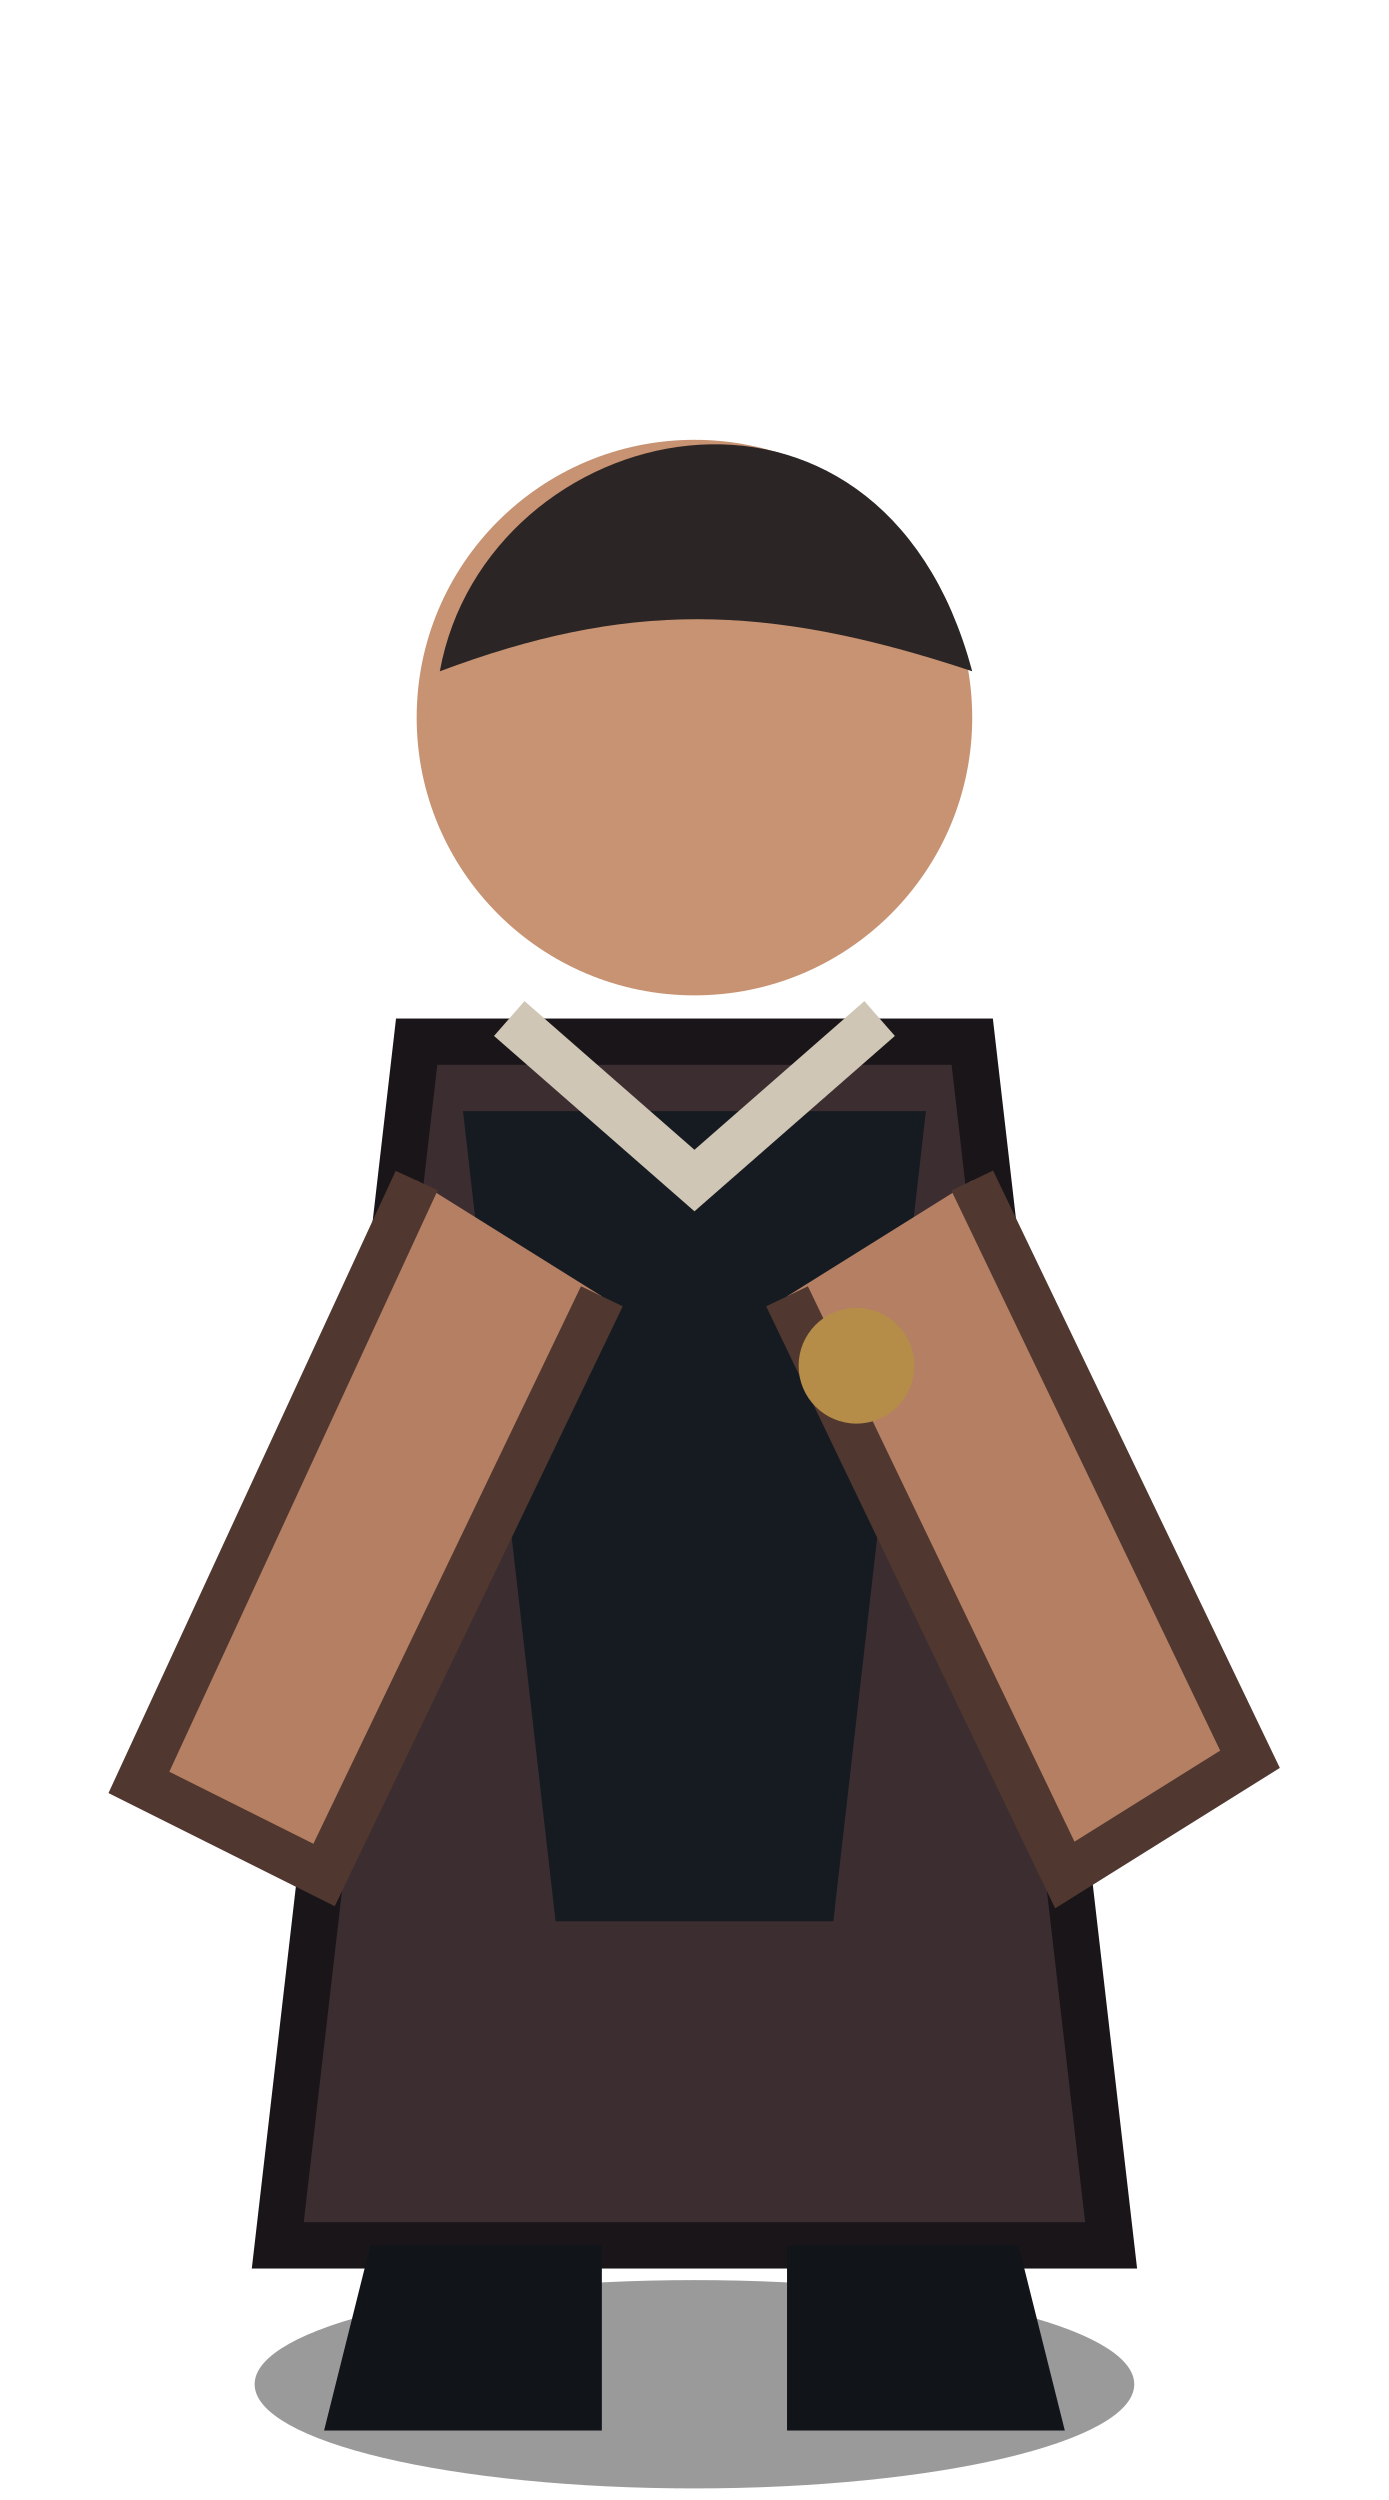
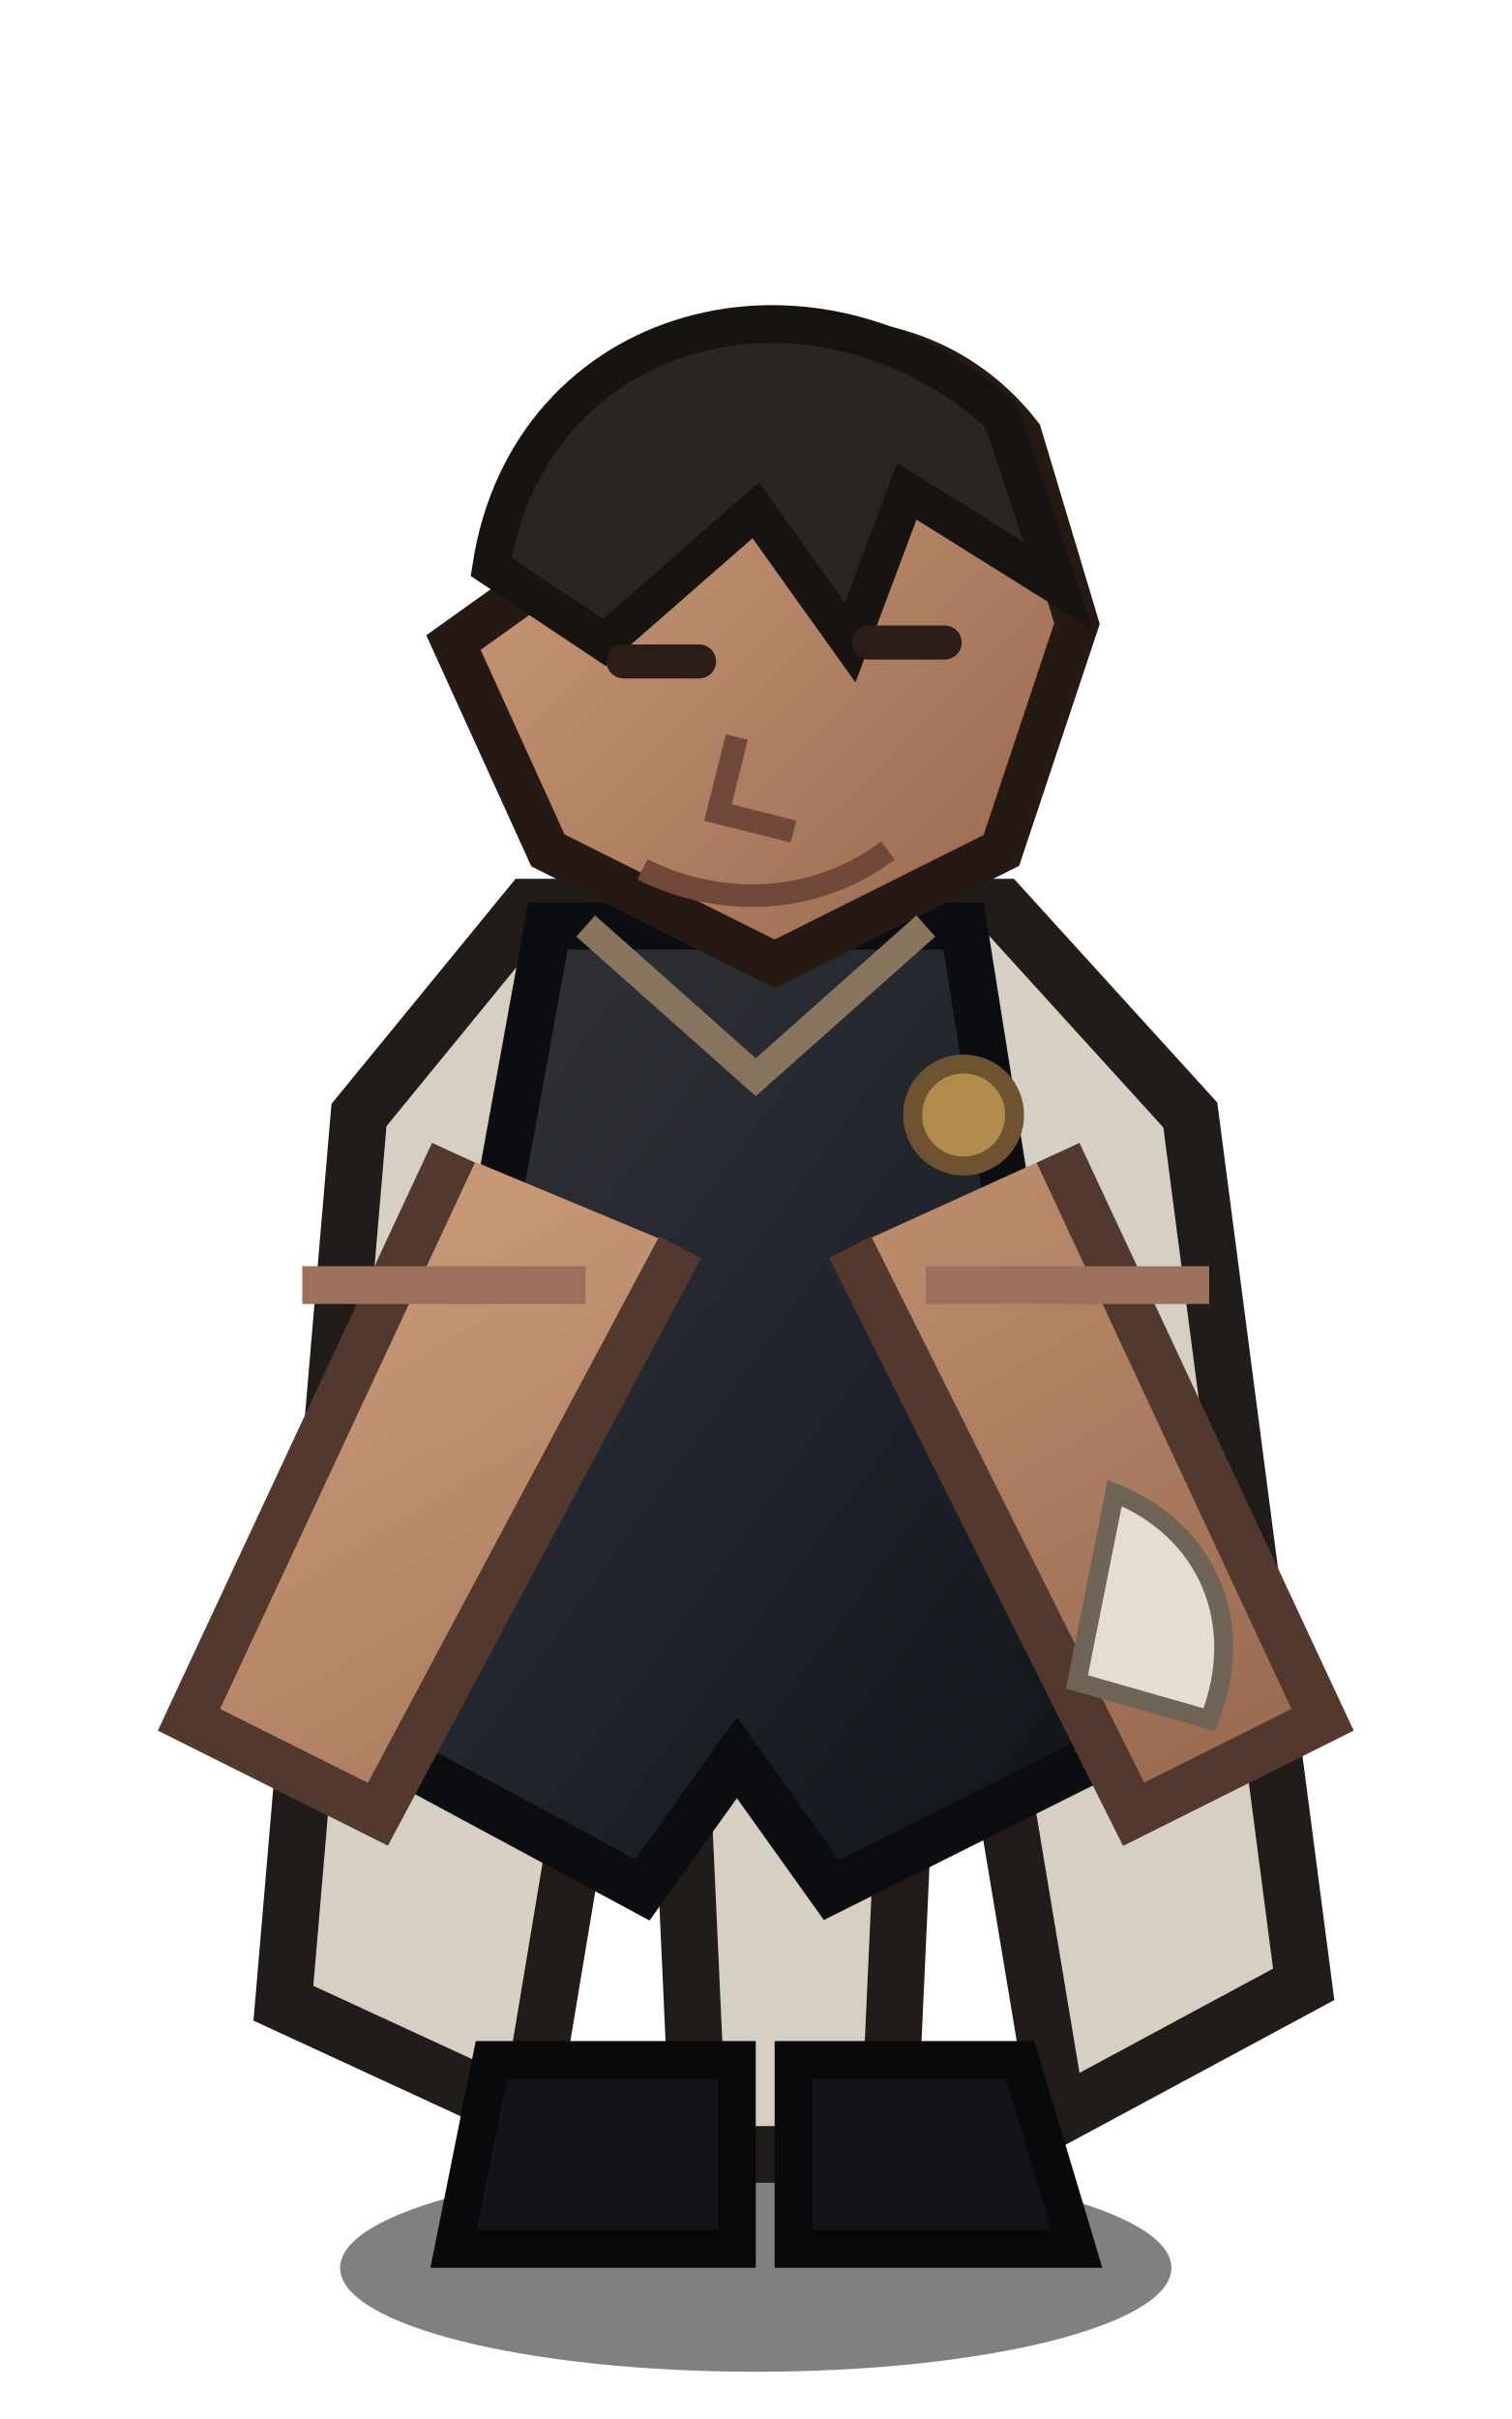
- <svg xmlns="http://www.w3.org/2000/svg" width="60" height="108" viewBox="0 0 60 108">
-   <ellipse cx="30" cy="103" rx="19" ry="4.5" fill="#020305" opacity=".4" />
-   <path d="M18 45h24l6 52H12z" fill="#3c2d30" stroke="#191519" stroke-width="2" />
-   <path d="M20 48h20l-4 35H24z" fill="#161b22" />
-   <path d="M18 51 6 77l8 4 12-25M42 51l12 25-8 5-12-25" fill="#b47f63" stroke="#50372f" stroke-width="2" />
-   <circle cx="30" cy="31" r="12" fill="#c79372" />
-   <path d="M19 29c2-11 19-15 23 0-9-3-15-3-23 0Z" fill="#2b2525" />
-   <path d="M22 44 30 51l8-7" fill="none" stroke="#d0c6b5" stroke-width="2" />
-   <circle cx="37" cy="59" r="2.5" fill="#b58d48" />
-   <path d="M16 97h10v8H14zM34 97h10l2 8H34z" fill="#11151a" />
+ <svg xmlns="http://www.w3.org/2000/svg" width="80" height="128" viewBox="0 0 80 128">
+   <defs>
+     <linearGradient id="vest" x1="0" y1="0" x2="1" y2="1">
+       <stop stop-color="#33343a" />
+       <stop offset=".55" stop-color="#20242a" />
+       <stop offset="1" stop-color="#101318" />
+     </linearGradient>
+     <linearGradient id="skin" x1="0" y1="0" x2="1" y2="1">
+       <stop stop-color="#d0a07d" />
+       <stop offset="1" stop-color="#96664e" />
+     </linearGradient>
+   </defs>
+   <ellipse cx="40" cy="120" rx="22" ry="5.5" fill="#020202" opacity=".5" />
+   <path d="M28 48 19 59l-4 47 13 6 7-42 2 44h10l2-44 7 42 13-7-6-46-10-11Z" fill="#d6d0c4" stroke="#211c1a" stroke-width="3" />
+   <path d="M29 49h22l7 44-14 7-5-7-5 7-13-7Z" fill="url(#vest)" stroke="#0c0d10" stroke-width="2.5" />
+   <path d="M24 61 10 91l10 5 16-30M56 61l14 30-10 5-15-30" fill="url(#skin)" stroke="#52382d" stroke-width="2.5" />
+   <path d="M16 68h15M49 68h15" stroke="#9b705d" stroke-width="2" />
+   <path d="M27 109h12v10H24l2-10Zm15 0h12l3 10H42Z" fill="#121419" stroke="#08090b" stroke-width="2" />
+   <path d="M31 29c1-11 16-15 23-6l3 10-4 12-12 6-12-6-5-11Z" fill="url(#skin)" stroke="#261812" stroke-width="2.3" />
+   <path d="M26 30c2-13 17-17 27-8l3 9-8-5-3 8-5-7-8 7Z" fill="#2a2523" stroke="#171311" stroke-width="2" />
+   <path d="M33 35h4M46 34h4" stroke="#2d1d18" stroke-width="1.8" stroke-linecap="round" />
+   <path d="M39 39l-1 4 4 1M34 46c4 2 9 2 13-1" stroke="#72483a" stroke-width="1.2" fill="none" />
+   <path d="M31 49 40 57 49 49" fill="none" stroke="#88755d" stroke-width="1.5" />
+   <circle cx="51" cy="59" r="2.7" fill="#b18b4b" stroke="#6d532f" />
+   <path d="M59 79c5 2 7 7 5 12l-7-2 2-10Z" fill="#e4ddd1" stroke="#706457" />
</svg>
